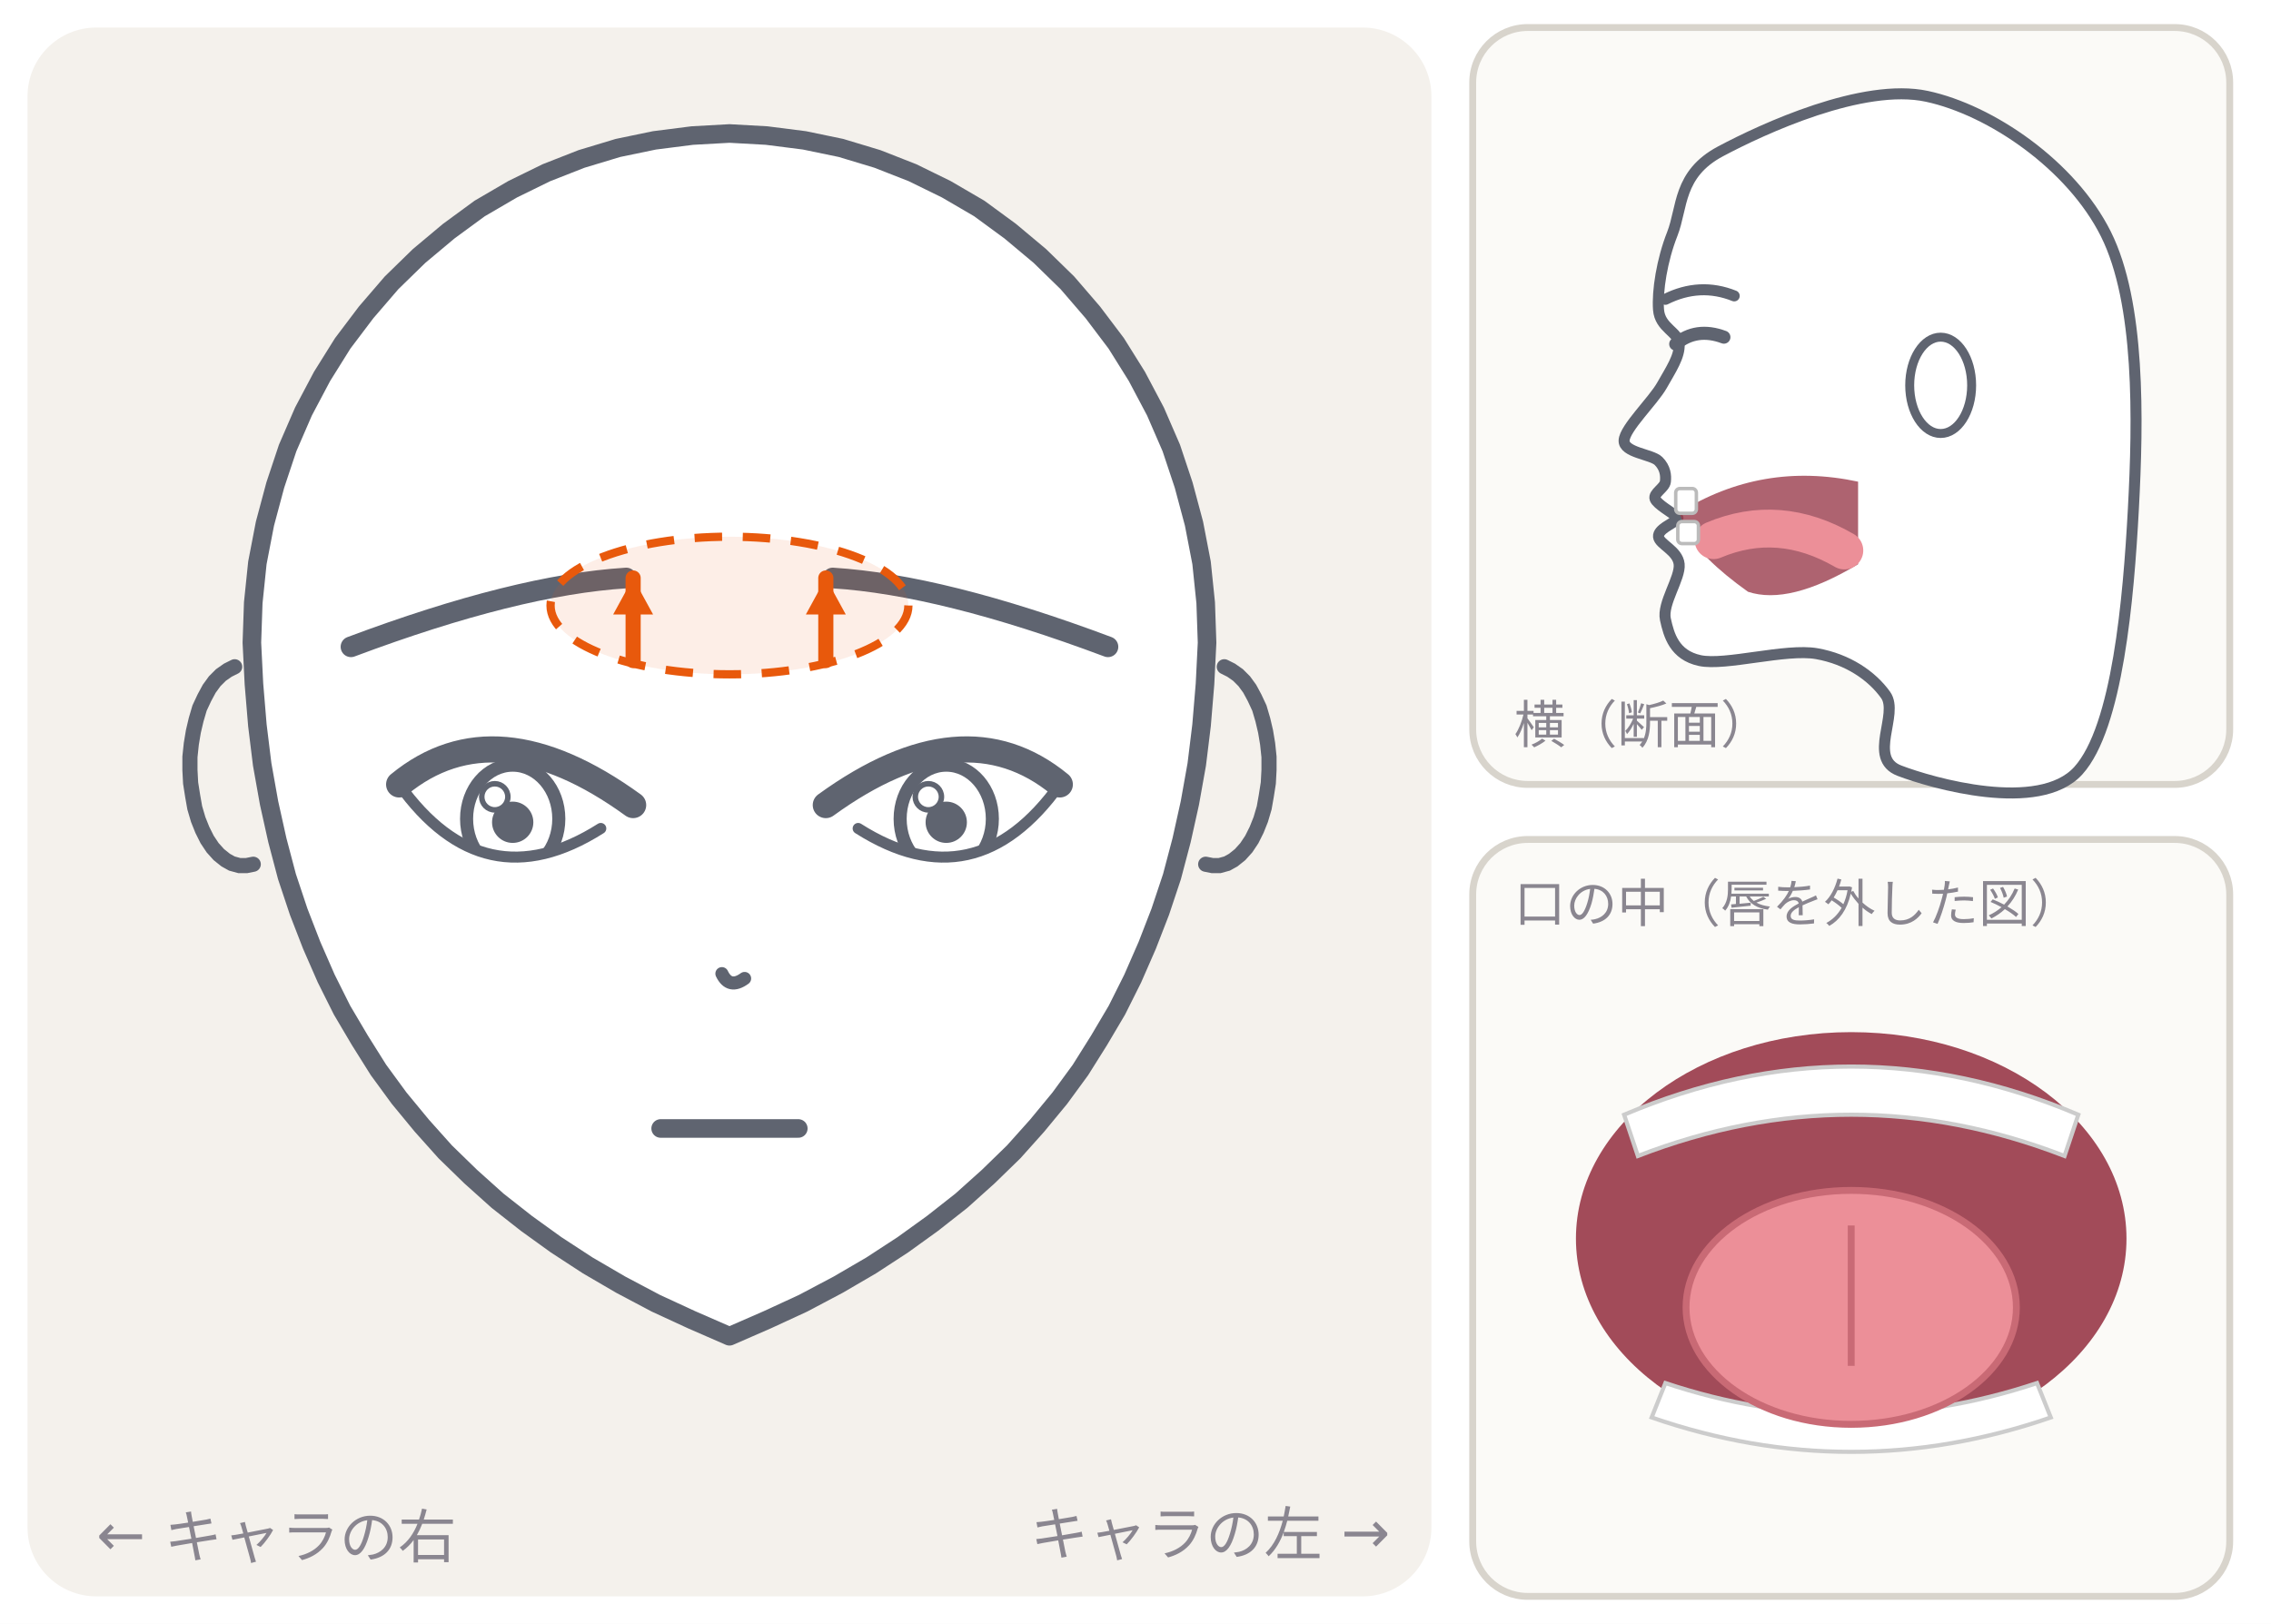
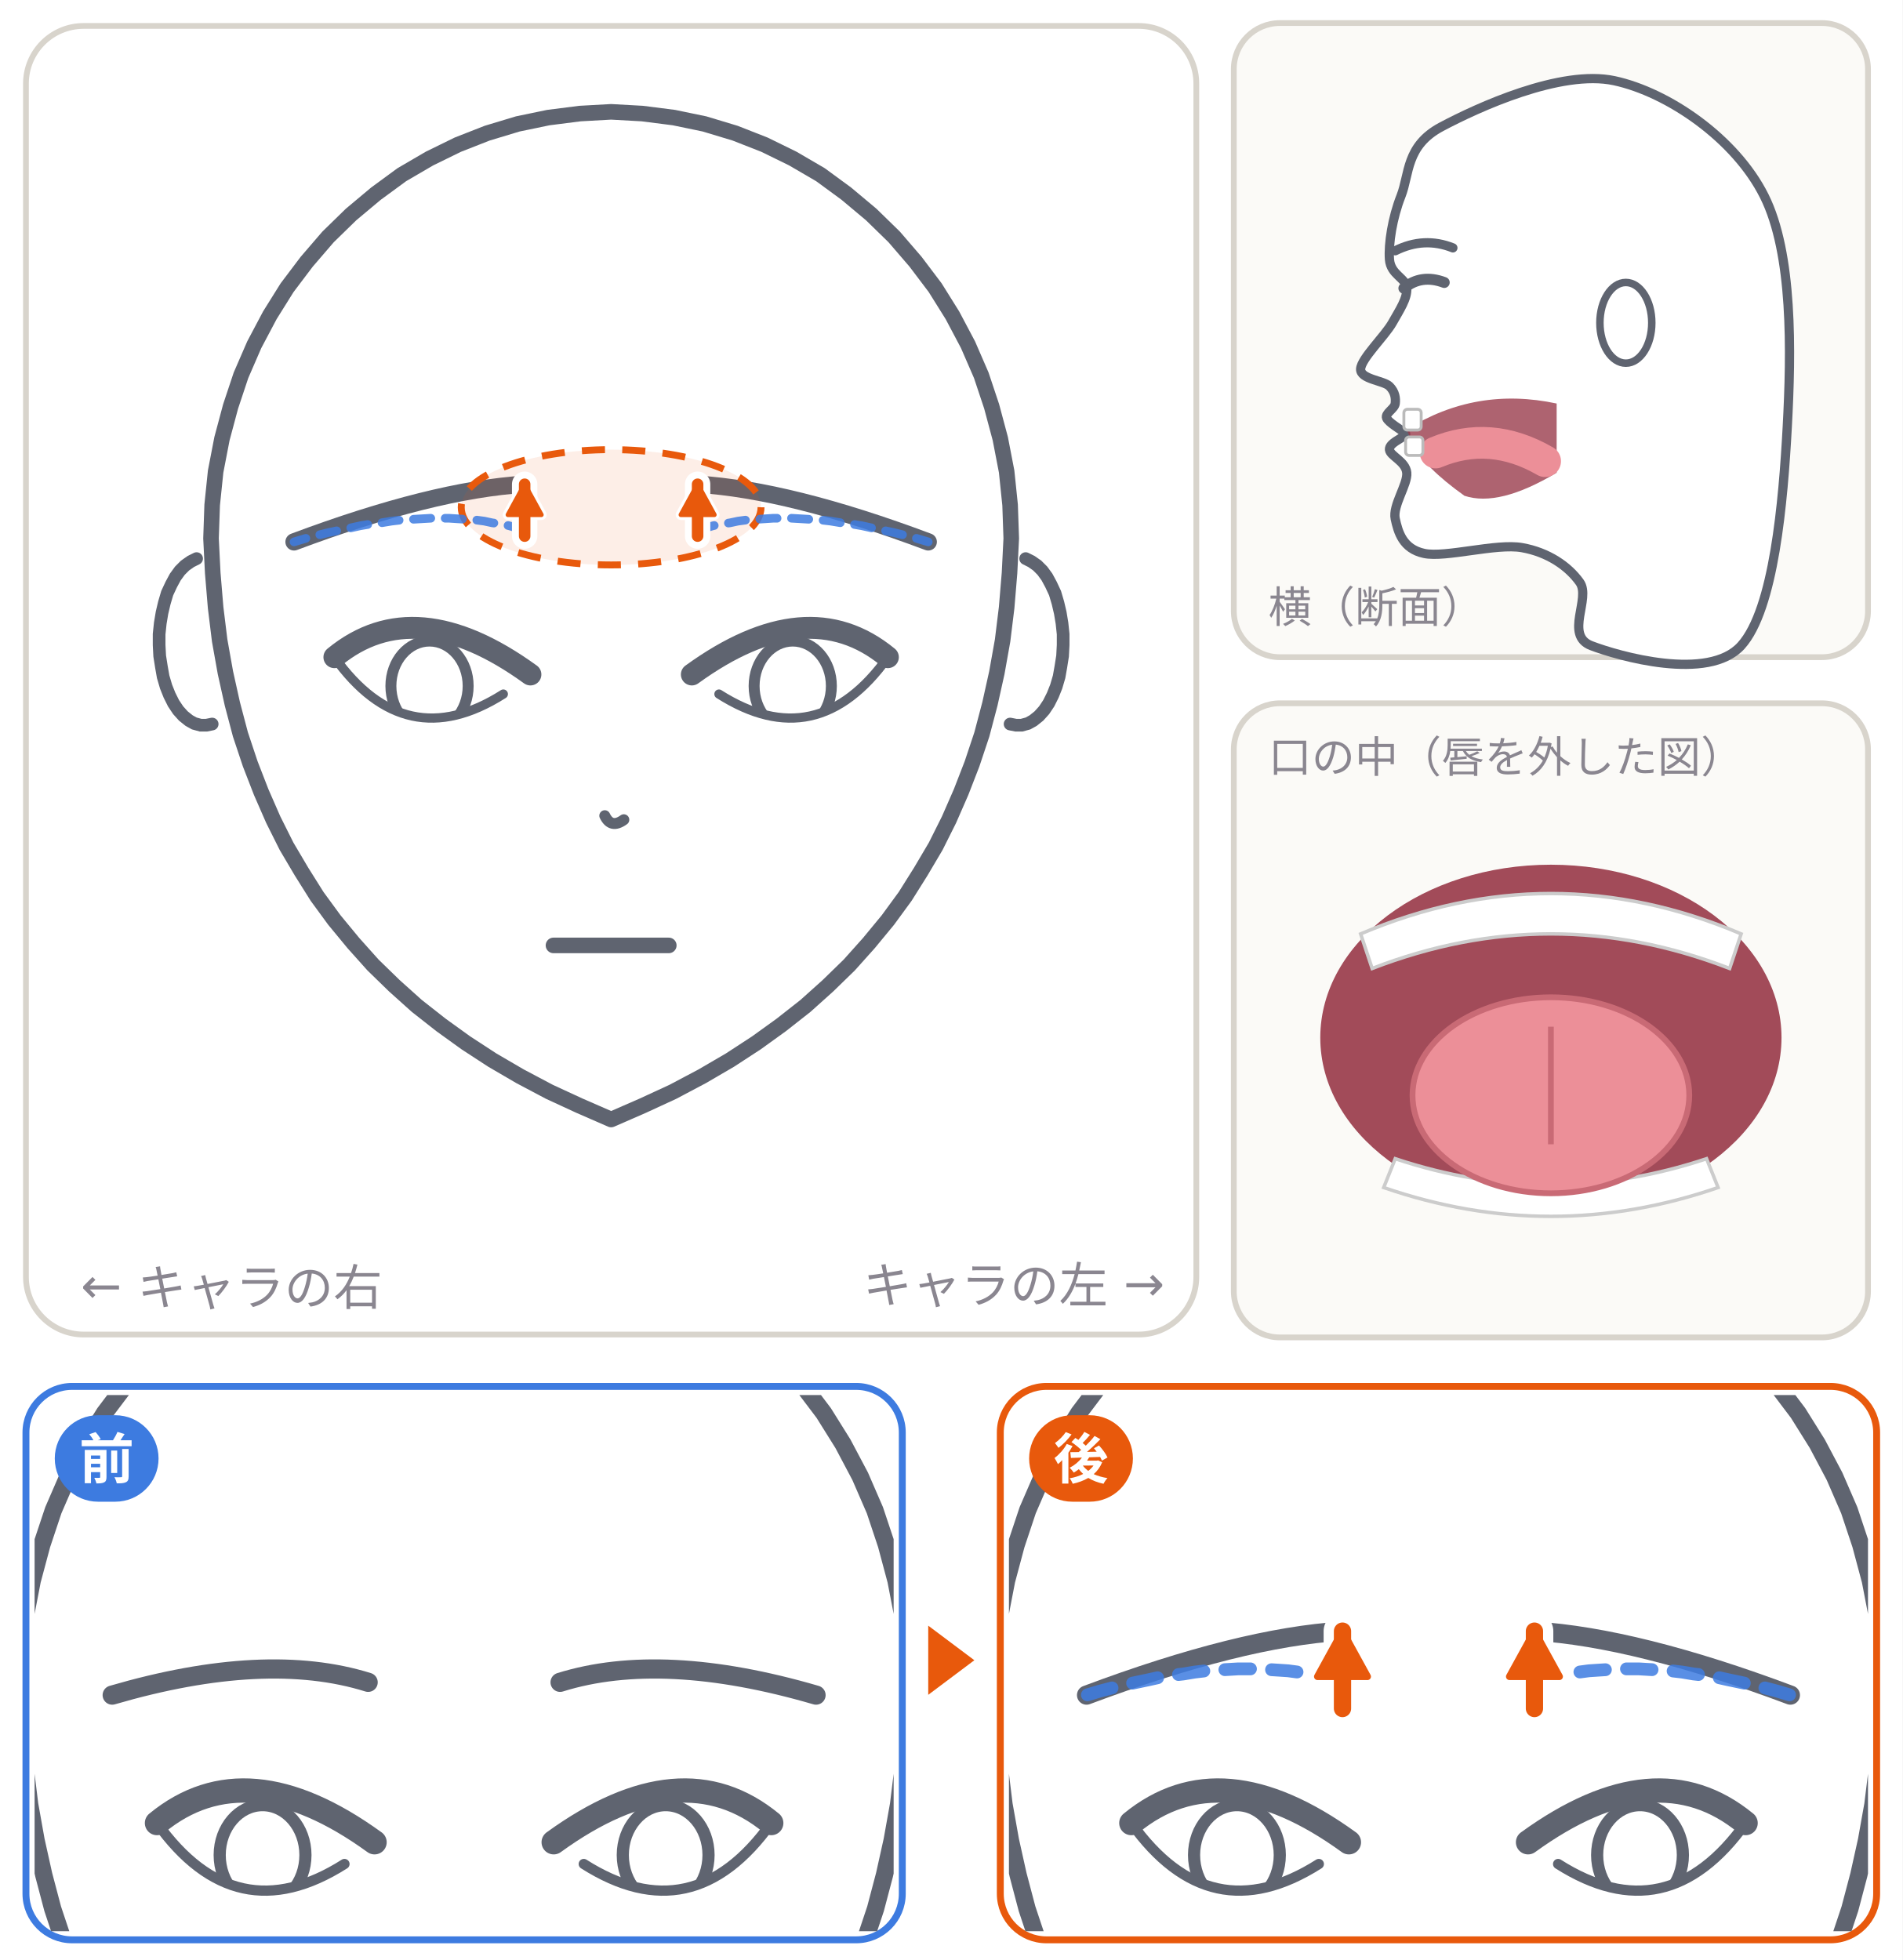
- <svg xmlns="http://www.w3.org/2000/svg" viewBox="0 0 330 236" width="330" height="236" font-family="system-ui, 'Segoe UI', 'Hiragino Sans', 'Noto Sans JP', sans-serif">
+ <svg xmlns="http://www.w3.org/2000/svg" viewBox="0 0 330 340" width="330" height="340" font-family="system-ui, 'Segoe UI', 'Hiragino Sans', 'Noto Sans JP', sans-serif">
  <defs>
    <linearGradient id="iris" x1="0" y1="0" x2="0" y2="1">
      <stop offset="0" stop-color="#3a2a4e" />
      <stop offset="0.55" stop-color="#8a6aa8" />
      <stop offset="1" stop-color="#c7a8e0" />
    </linearGradient>
  </defs>
-   <rect width="330" height="236" fill="#ffffff" />
-   <rect x="4" y="4" width="204" height="228" rx="10" fill="#f4f1ec" />
+   <rect width="330" height="340" fill="#ffffff" />
+   <rect x="4.5" y="4.5" width="203" height="227" rx="10" fill="#fff" stroke="#d8d4cc" />
  <g transform="translate(6,4)">
-     <path d="M171.9,92.9 L172.9,93.4 L173.9,94.1 L174.8,95 L175.6,96.1 L176.3,97.4 L177,98.9 L177.5,100.6 L177.9,102.3 L178.2,104.1 L178.4,106 L178.4,107.9 L178.3,109.8 L178,111.7 L177.7,113.4 L177.2,115.1 L176.6,116.6 L175.9,118 L175.1,119.2 L174.2,120.2 L173.2,121 L172.3,121.5 L171.2,121.8 L170.2,121.8 L169.2,121.6" fill="none" stroke="#5f6470" stroke-width="2.2" stroke-linecap="round" />
-     <path d="M28.1,92.9 L27.1,93.4 L26.1,94.1 L25.2,95 L24.4,96.1 L23.7,97.4 L23,98.9 L22.5,100.6 L22.1,102.3 L21.8,104.1 L21.6,106 L21.6,107.9 L21.7,109.8 L22,111.7 L22.3,113.4 L22.8,115.1 L23.4,116.6 L24.1,118 L24.9,119.2 L25.8,120.2 L26.8,121 L27.7,121.5 L28.8,121.8 L29.8,121.8 L30.8,121.6" fill="none" stroke="#5f6470" stroke-width="2.2" stroke-linecap="round" />
-     <path d="M30.6,89.4 L30.8,83.6 L31.4,77.8 L32.5,72.1 L34,66.5 L35.8,61.1 L38.1,55.8 L40.8,50.7 L43.8,45.9 L47.2,41.4 L50.9,37.1 L54.9,33.2 L59.2,29.6 L63.7,26.3 L68.5,23.5 L73.4,21.1 L78.5,19.1 L83.8,17.5 L89.1,16.4 L94.6,15.7 L100,15.4 L105.4,15.7 L110.9,16.4 L116.2,17.5 L121.5,19.1 L126.6,21.1 L131.5,23.5 L136.3,26.3 L140.8,29.6 L145.1,33.2 L149.1,37.1 L152.8,41.4 L156.2,45.9 L159.2,50.7 L161.9,55.8 L164.2,61.1 L166,66.5 L167.5,72.1 L168.6,77.8 L169.2,83.6 L169.4,89.4 L169.1,95.4 L168.6,101.4 L167.9,107.1 L166.9,112.7 L165.7,118.1 L164.3,123.4 L162.6,128.5 L160.7,133.4 L158.6,138.2 L156.3,142.8 L153.7,147.2 L151,151.5 L148,155.6 L144.7,159.6 L141.3,163.4 L137.6,167 L133.7,170.5 L129.5,173.8 L125.2,176.9 L120.6,179.9 L115.8,182.7 L110.7,185.4 L105.5,187.8 L100,190.2 L94.5,187.8 L89.3,185.4 L84.2,182.7 L79.4,179.9 L74.8,176.9 L70.5,173.8 L66.3,170.5 L62.4,167 L58.7,163.4 L55.3,159.6 L52,155.6 L49,151.5 L46.3,147.2 L43.7,142.8 L41.4,138.2 L39.3,133.4 L37.4,128.5 L35.7,123.4 L34.3,118.1 L33.1,112.7 L32.1,107.1 L31.4,101.4 L30.9,95.4 Z" fill="#ffffff" stroke="#5f6470" stroke-width="2.7" stroke-linejoin="round" />
-     <path d="M98.9,137.5 q1.1,2.3 3.3,0.7" fill="none" stroke="#5f6470" stroke-width="1.9" stroke-linecap="round" />
-     <path d="M110,160 L109.9,160 L109.7,160 L109.2,160 L108.7,160 L107.9,160 L107.1,160 L106.1,160 L105,160 L103.8,160 L102.6,160 L101.3,160 L100,160 L98.7,160 L97.4,160 L96.2,160 L95,160 L93.9,160 L92.9,160 L92.1,160 L91.3,160 L90.8,160 L90.3,160 L90.1,160 L90,160" fill="none" stroke="#5f6470" stroke-width="2.7" stroke-linecap="round" stroke-linejoin="round" />
-     <clipPath id="eyebrowInnerUpR">
-       <path d="M86,113 Q66,98.5 52,110 Q66,129.5 86,113 Z" />
-     </clipPath>
-     <path d="M86,113 Q66,98.5 52,110 Q66,129.5 86,113 Z" fill="#ffffff" />
-     <g clip-path="url(#eyebrowInnerUpR)">
-       <ellipse cx="68.5" cy="115" rx="6.7" ry="7.8" fill="#ffffff" stroke="#5f6470" stroke-width="1.9" />
-       <circle cx="68.5" cy="115.5" r="3" fill="#5f6470" />
-       <circle cx="65.9" cy="111.8" r="1.9" fill="#fff" stroke="#5f6470" stroke-width="0.8" />
+     <g>
+       <g transform="translate(0,0)">
+         <path d="M171.9,92.9 L172.9,93.4 L173.9,94.1 L174.8,95 L175.6,96.1 L176.3,97.4 L177,98.9 L177.5,100.6 L177.9,102.3 L178.2,104.1 L178.4,106 L178.4,107.9 L178.3,109.8 L178,111.7 L177.7,113.4 L177.2,115.1 L176.6,116.6 L175.9,118 L175.1,119.2 L174.2,120.2 L173.2,121 L172.3,121.5 L171.2,121.8 L170.2,121.8 L169.2,121.6" fill="none" stroke="#5f6470" stroke-width="2.2" stroke-linecap="round" />
+         <path d="M28.1,92.9 L27.1,93.4 L26.1,94.1 L25.2,95 L24.4,96.1 L23.7,97.4 L23,98.9 L22.5,100.6 L22.1,102.3 L21.8,104.1 L21.6,106 L21.6,107.9 L21.7,109.8 L22,111.7 L22.3,113.4 L22.8,115.1 L23.4,116.6 L24.1,118 L24.9,119.2 L25.8,120.2 L26.8,121 L27.7,121.5 L28.8,121.8 L29.8,121.8 L30.8,121.6" fill="none" stroke="#5f6470" stroke-width="2.2" stroke-linecap="round" />
+         <path d="M30.6,89.4 L30.8,83.6 L31.4,77.8 L32.5,72.1 L34,66.5 L35.8,61.1 L38.1,55.8 L40.8,50.7 L43.8,45.9 L47.2,41.4 L50.9,37.1 L54.9,33.2 L59.2,29.6 L63.7,26.3 L68.5,23.5 L73.4,21.1 L78.5,19.1 L83.8,17.5 L89.1,16.4 L94.6,15.7 L100,15.4 L105.4,15.7 L110.9,16.4 L116.2,17.5 L121.5,19.1 L126.6,21.1 L131.5,23.5 L136.3,26.3 L140.8,29.6 L145.1,33.2 L149.1,37.1 L152.8,41.4 L156.2,45.9 L159.2,50.7 L161.9,55.8 L164.2,61.1 L166,66.5 L167.5,72.1 L168.6,77.8 L169.2,83.6 L169.4,89.4 L169.1,95.4 L168.6,101.4 L167.9,107.1 L166.9,112.7 L165.7,118.1 L164.3,123.4 L162.6,128.5 L160.7,133.4 L158.6,138.2 L156.3,142.8 L153.7,147.2 L151,151.5 L148,155.6 L144.7,159.6 L141.3,163.4 L137.6,167 L133.7,170.5 L129.5,173.8 L125.2,176.9 L120.6,179.9 L115.8,182.7 L110.7,185.4 L105.5,187.8 L100,190.2 L94.5,187.8 L89.3,185.4 L84.2,182.7 L79.4,179.9 L74.8,176.9 L70.5,173.8 L66.3,170.5 L62.4,167 L58.7,163.4 L55.3,159.6 L52,155.6 L49,151.5 L46.3,147.2 L43.7,142.8 L41.4,138.2 L39.3,133.4 L37.4,128.5 L35.7,123.4 L34.3,118.1 L33.1,112.7 L32.1,107.1 L31.4,101.4 L30.9,95.4 Z" fill="#ffffff" stroke="#5f6470" stroke-width="2.7" stroke-linejoin="round" />
+         <path d="M98.9,137.5 q1.1,2.3 3.3,0.7" fill="none" stroke="#5f6470" stroke-width="1.9" stroke-linecap="round" />
+         <path d="M110,160 L109.9,160 L109.7,160 L109.2,160 L108.7,160 L107.9,160 L107.1,160 L106.1,160 L105,160 L103.8,160 L102.6,160 L101.3,160 L100,160 L98.7,160 L97.4,160 L96.2,160 L95,160 L93.9,160 L92.9,160 L92.1,160 L91.3,160 L90.8,160 L90.3,160 L90.1,160 L90,160" fill="none" stroke="#5f6470" stroke-width="2.7" stroke-linecap="round" stroke-linejoin="round" />
+         <clipPath id="eyebrowInnerUpR">
+           <path d="M86,113 Q66,98.5 52,110 Q66,129.5 86,113 Z" />
+         </clipPath>
+         <path d="M86,113 Q66,98.5 52,110 Q66,129.5 86,113 Z" fill="#ffffff" />
+         <g clip-path="url(#eyebrowInnerUpR)">
+           <ellipse cx="68.5" cy="115" rx="6.7" ry="7.8" fill="#ffffff" stroke="#5f6470" stroke-width="1.9" />
+         </g>
+         <path d="M81.3,116.4 Q64.3,127.2 52,110" fill="none" stroke="#5f6470" stroke-width="1.6" stroke-linecap="round" />
+         <path d="M86,113 Q66,98.5 52,110" fill="none" stroke="#5f6470" stroke-width="3.8" stroke-linecap="round" />
+         <clipPath id="eyebrowInnerUpL">
+           <path d="M114,113 Q134,98.5 148,110 Q134,129.5 114,113 Z" />
+         </clipPath>
+         <path d="M114,113 Q134,98.5 148,110 Q134,129.5 114,113 Z" fill="#ffffff" />
+         <g clip-path="url(#eyebrowInnerUpL)">
+           <ellipse cx="131.5" cy="115" rx="6.7" ry="7.8" fill="#ffffff" stroke="#5f6470" stroke-width="1.9" />
+         </g>
+         <path d="M118.7,116.4 Q135.7,127.2 148,110" fill="none" stroke="#5f6470" stroke-width="1.6" stroke-linecap="round" />
+         <path d="M114,113 Q134,98.5 148,110" fill="none" stroke="#5f6470" stroke-width="3.8" stroke-linecap="round" />
+         <path d="M85,80 Q69,81 45,90" fill="none" stroke="#5f6470" stroke-width="3" stroke-linecap="round" />
+         <path d="M115,80 Q131,81 155,90" fill="none" stroke="#5f6470" stroke-width="3" stroke-linecap="round" />
+         <ellipse cx="100" cy="84" rx="26" ry="10" fill="#e8590c" fill-opacity="0.10" stroke="#e8590c" stroke-width="1.2" stroke-dasharray="4 3" />
+       </g>
+       <path d="M115,88 L116.3,87.6 L117.7,87.2 L119.1,86.9 L120.6,86.7 L122,86.4 L123.5,86.2 L125,86.1 L126.6,86 L128.1,85.9 L129.7,85.9 L131.3,85.9 L133,86 L134.7,86.1 L136.4,86.2 L138.1,86.4 L139.9,86.7 L141.7,86.9 L143.5,87.2 L145.3,87.6 L147.2,88 L149.1,88.4 L151.1,88.9 L153,89.4 L155,90" fill="none" stroke="#3d7be0" stroke-width="1.5" stroke-dasharray="3 2.5" stroke-linecap="round" opacity="0.85" />
+       <path d="M85,88 L83.7,87.6 L82.3,87.2 L80.9,86.9 L79.4,86.7 L78,86.4 L76.5,86.2 L75,86.1 L73.4,86 L71.9,85.9 L70.3,85.9 L68.7,85.9 L67,86 L65.3,86.1 L63.6,86.2 L61.9,86.4 L60.1,86.7 L58.3,86.9 L56.5,87.2 L54.7,87.6 L52.8,88 L50.9,88.4 L48.9,88.9 L47,89.4 L45,90" fill="none" stroke="#3d7be0" stroke-width="1.5" stroke-dasharray="3 2.5" stroke-linecap="round" opacity="0.85" />
+       <line x1="115" y1="89" x2="115" y2="80" stroke="#ffffff" stroke-width="4.4" stroke-linecap="round" />
+       <polygon points="115,80 117.9,85.3 112.1,85.3" fill="#ffffff" stroke="#ffffff" stroke-width="1.8" stroke-linejoin="round" />
+       <line x1="115" y1="89" x2="115" y2="80" stroke="#e8590c" stroke-width="2" stroke-linecap="round" />
+       <polygon points="115,80 117.9,85.3 112.1,85.3" fill="#e8590c" stroke="#e8590c" stroke-width="0.8" stroke-linejoin="round" />
+       <line x1="85" y1="89" x2="85" y2="80" stroke="#ffffff" stroke-width="4.4" stroke-linecap="round" />
+       <polygon points="85,80 87.9,85.3 82.1,85.3" fill="#ffffff" stroke="#ffffff" stroke-width="1.8" stroke-linejoin="round" />
+       <line x1="85" y1="89" x2="85" y2="80" stroke="#e8590c" stroke-width="2" stroke-linecap="round" />
+       <polygon points="85,80 87.9,85.3 82.1,85.3" fill="#e8590c" stroke="#e8590c" stroke-width="0.8" stroke-linejoin="round" />
    </g>
-     <path d="M81.3,116.4 Q64.3,127.2 52,110" fill="none" stroke="#5f6470" stroke-width="1.6" stroke-linecap="round" />
-     <path d="M86,113 Q66,98.5 52,110" fill="none" stroke="#5f6470" stroke-width="3.8" stroke-linecap="round" />
-     <clipPath id="eyebrowInnerUpL">
-       <path d="M114,113 Q134,98.5 148,110 Q134,129.5 114,113 Z" />
-     </clipPath>
-     <path d="M114,113 Q134,98.5 148,110 Q134,129.5 114,113 Z" fill="#ffffff" />
-     <g clip-path="url(#eyebrowInnerUpL)">
-       <ellipse cx="131.5" cy="115" rx="6.7" ry="7.8" fill="#ffffff" stroke="#5f6470" stroke-width="1.9" />
-       <circle cx="131.5" cy="115.5" r="3" fill="#5f6470" />
-       <circle cx="128.9" cy="111.8" r="1.9" fill="#fff" stroke="#5f6470" stroke-width="0.8" />
-     </g>
-     <path d="M118.7,116.4 Q135.7,127.2 148,110" fill="none" stroke="#5f6470" stroke-width="1.6" stroke-linecap="round" />
-     <path d="M114,113 Q134,98.5 148,110" fill="none" stroke="#5f6470" stroke-width="3.8" stroke-linecap="round" />
-     <path d="M85,80 Q69,81 45,90" fill="none" stroke="#5f6470" stroke-width="3" stroke-linecap="round" />
-     <path d="M115,80 Q131,81 155,90" fill="none" stroke="#5f6470" stroke-width="3" stroke-linecap="round" />
-     <ellipse cx="100" cy="84" rx="26" ry="10" fill="#e8590c" fill-opacity="0.10" stroke="#e8590c" stroke-width="1.2" stroke-dasharray="4 3" />
-     <line x1="114" y1="92" x2="114" y2="80" stroke="#e8590c" stroke-width="2.2" stroke-linecap="round" />
-     <polygon points="114,80 116.9,85.3 111.1,85.3" fill="#e8590c" />
-     <line x1="86" y1="92" x2="86" y2="80" stroke="#e8590c" stroke-width="2.2" stroke-linecap="round" />
-     <polygon points="86,80 88.9,85.3 83.1,85.3" fill="#e8590c" />
  </g>
  <g transform="translate(214,4)">
    <rect x="0" y="0" width="110" height="110" rx="8" fill="#fbfaf7" stroke="#d8d4cc" />
    <path d="M36,18 C29.8,21.3 30.5,26.2 29,30 C27.5,33.8 26.8,38.3 27,41 C27.2,43.7 29.9,44.2 30,46 C30.1,47.8 28.8,49.7 27.5,52 C26.2,54.3 22.1,58.2 22,60 C21.9,61.8 26,62 27,63 C28,64 28.1,65.1 28,66 C27.9,66.9 26.2,67.7 26.5,68.5 C26.8,69.3 29,70.5 29.5,71 C30,71.5 29.9,71.1 29.5,71.6 C29.1,72.1 26.9,72.9 27,74 C27.1,75.1 29.8,76 30,78 C30.2,80 27.5,83.7 28,86 C28.5,88.3 29.3,91.2 33,92 C36.7,92.8 45.5,90.2 50,91 C54.5,91.8 58,94.2 60,97 C62,99.8 57.3,106.2 62,108 C66.7,109.8 82.3,114.3 88,108 C93.7,101.7 95.3,83 96,70 C96.7,57 97,40 92,30 C87,20 75.3,12 66,10 C56.7,8 42.2,14.7 36,18 Z" fill="#ffffff" stroke="#5f6470" stroke-width="1.6" />
    <path d="M30,70.5 Q42,63 56,66 L56,78 Q46,84 40,82 Q33,77 31,73 Z" fill="#9a3c4c" opacity="0.8" />
    <path d="M54,76 Q44.5,70.5 35,74.5" fill="none" stroke="#ec8f98" stroke-width="5.5" stroke-linecap="round" />
    <rect x="29.5" y="67" width="3" height="3.6" rx="0.6" fill="#fff" stroke="#bbb" stroke-width="0.5" />
    <rect x="29.8" y="71.8" width="3" height="3.2" rx="0.6" fill="#fff" stroke="#bbb" stroke-width="0.5" />
    <path d="M29.5,46 q3,-2.5 7,-1" fill="none" stroke="#5f6470" stroke-width="1.9" stroke-linecap="round" />
    <path d="M28,39.5 q5,-2.5 10,-0.5" fill="none" stroke="#5f6470" stroke-width="1.6" stroke-linecap="round" />
    <ellipse cx="68" cy="52" rx="4.5" ry="7" fill="#ffffff" stroke="#5f6470" stroke-width="1.3" />
    <text x="6" y="104" font-size="7.5" fill="#8a8690">横（断面）</text>
  </g>
  <g transform="translate(214,122)">
    <rect x="0" y="0" width="110" height="110" rx="8" fill="#fbfaf7" stroke="#d8d4cc" />
    <ellipse cx="55.0" cy="58" rx="40" ry="30" fill="#9a3c4c" opacity="0.92" />
    <path d="M22,40 Q55,26 88,40 L86,46 Q55,34 24,46 Z" fill="#ffffff" stroke="#ccc" stroke-width="0.6" />
    <path d="M26,84 Q55,94 84,84 L82,79 Q55,88 28,79 Z" fill="#ffffff" stroke="#ccc" stroke-width="0.6" />
    <g transform="rotate(0 55 68)">
      <ellipse cx="55" cy="68" rx="24" ry="17" fill="#ec8f98" stroke="#c96a75" stroke-width="1" />
      <line x1="55" y1="56.1" x2="55" y2="76.5" stroke="#c96a75" stroke-width="1" />
    </g>
    <text x="6" y="12" font-size="7.5" fill="#8a8690">口の中（唇を外した図）</text>
  </g>
  <text x="14" y="226" font-size="8.5" fill="#8a8690">← キャラの右</text>
  <text x="202" y="226" text-anchor="end" font-size="8.5" fill="#8a8690">キャラの左 →</text>
+   <rect x="4.5" y="240.5" width="152" height="96" rx="8" fill="#fff" stroke="#3d7be0" stroke-width="1.2" />
+   <svg x="6.0" y="242.0" width="149" height="93" viewBox="33 43.1 134 83.8" preserveAspectRatio="xMidYMid meet">
+     <g>
+       <g transform="translate(0,0)">
+         <path d="M171.9,92.9 L172.9,93.4 L173.9,94.1 L174.8,95 L175.6,96.1 L176.3,97.4 L177,98.9 L177.5,100.6 L177.9,102.3 L178.2,104.1 L178.4,106 L178.4,107.9 L178.3,109.8 L178,111.7 L177.7,113.4 L177.2,115.1 L176.6,116.6 L175.9,118 L175.1,119.2 L174.2,120.2 L173.2,121 L172.3,121.5 L171.2,121.8 L170.2,121.8 L169.2,121.6" fill="none" stroke="#5f6470" stroke-width="2.2" stroke-linecap="round" />
+         <path d="M28.1,92.9 L27.1,93.4 L26.1,94.1 L25.2,95 L24.4,96.1 L23.7,97.4 L23,98.9 L22.5,100.6 L22.1,102.3 L21.8,104.1 L21.6,106 L21.6,107.9 L21.7,109.8 L22,111.7 L22.3,113.4 L22.8,115.1 L23.4,116.6 L24.1,118 L24.9,119.2 L25.8,120.2 L26.8,121 L27.7,121.5 L28.8,121.8 L29.8,121.8 L30.8,121.6" fill="none" stroke="#5f6470" stroke-width="2.2" stroke-linecap="round" />
+         <path d="M30.6,89.4 L30.8,83.6 L31.4,77.8 L32.5,72.1 L34,66.5 L35.8,61.1 L38.1,55.8 L40.8,50.7 L43.8,45.9 L47.2,41.4 L50.9,37.1 L54.9,33.2 L59.2,29.6 L63.7,26.3 L68.5,23.5 L73.4,21.1 L78.5,19.1 L83.8,17.5 L89.1,16.4 L94.6,15.7 L100,15.4 L105.4,15.7 L110.9,16.4 L116.2,17.5 L121.5,19.1 L126.6,21.1 L131.5,23.5 L136.3,26.3 L140.8,29.6 L145.1,33.2 L149.1,37.1 L152.8,41.4 L156.2,45.9 L159.2,50.7 L161.9,55.8 L164.2,61.1 L166,66.5 L167.5,72.1 L168.6,77.8 L169.2,83.6 L169.4,89.4 L169.1,95.4 L168.6,101.4 L167.9,107.1 L166.9,112.7 L165.7,118.1 L164.3,123.4 L162.6,128.5 L160.7,133.4 L158.6,138.2 L156.3,142.8 L153.7,147.2 L151,151.5 L148,155.6 L144.7,159.6 L141.3,163.4 L137.6,167 L133.7,170.5 L129.5,173.8 L125.2,176.9 L120.6,179.9 L115.8,182.7 L110.7,185.4 L105.5,187.8 L100,190.2 L94.5,187.8 L89.3,185.4 L84.2,182.7 L79.4,179.9 L74.8,176.9 L70.5,173.8 L66.3,170.5 L62.4,167 L58.7,163.4 L55.3,159.6 L52,155.6 L49,151.5 L46.3,147.2 L43.7,142.8 L41.4,138.2 L39.3,133.4 L37.4,128.5 L35.7,123.4 L34.3,118.1 L33.1,112.7 L32.1,107.1 L31.4,101.4 L30.9,95.4 Z" fill="#ffffff" stroke="#5f6470" stroke-width="2.7" stroke-linejoin="round" />
+         <path d="M98.9,137.5 q1.1,2.3 3.3,0.7" fill="none" stroke="#5f6470" stroke-width="1.9" stroke-linecap="round" />
+         <path d="M110,160 L109.9,160 L109.7,160 L109.2,160 L108.7,160 L107.9,160 L107.1,160 L106.1,160 L105,160 L103.8,160 L102.6,160 L101.3,160 L100,160 L98.7,160 L97.4,160 L96.2,160 L95,160 L93.9,160 L92.9,160 L92.1,160 L91.3,160 L90.8,160 L90.3,160 L90.1,160 L90,160" fill="none" stroke="#5f6470" stroke-width="2.7" stroke-linecap="round" stroke-linejoin="round" />
+         <clipPath id="eyebrowInnerUpbR">
+           <path d="M86,113 Q66,98.5 52,110 Q66,129.5 86,113 Z" />
+         </clipPath>
+         <path d="M86,113 Q66,98.5 52,110 Q66,129.5 86,113 Z" fill="#ffffff" />
+         <g clip-path="url(#eyebrowInnerUpbR)">
+           <ellipse cx="68.5" cy="115" rx="6.7" ry="7.8" fill="#ffffff" stroke="#5f6470" stroke-width="1.9" />
+         </g>
+         <path d="M81.3,116.4 Q64.3,127.2 52,110" fill="none" stroke="#5f6470" stroke-width="1.6" stroke-linecap="round" />
+         <path d="M86,113 Q66,98.5 52,110" fill="none" stroke="#5f6470" stroke-width="3.8" stroke-linecap="round" />
+         <clipPath id="eyebrowInnerUpbL">
+           <path d="M114,113 Q134,98.5 148,110 Q134,129.5 114,113 Z" />
+         </clipPath>
+         <path d="M114,113 Q134,98.5 148,110 Q134,129.5 114,113 Z" fill="#ffffff" />
+         <g clip-path="url(#eyebrowInnerUpbL)">
+           <ellipse cx="131.5" cy="115" rx="6.7" ry="7.8" fill="#ffffff" stroke="#5f6470" stroke-width="1.9" />
+         </g>
+         <path d="M118.7,116.4 Q135.7,127.2 148,110" fill="none" stroke="#5f6470" stroke-width="1.6" stroke-linecap="round" />
+         <path d="M114,113 Q134,98.5 148,110" fill="none" stroke="#5f6470" stroke-width="3.8" stroke-linecap="round" />
+         <path d="M85,88 Q69,83 45,90" fill="none" stroke="#5f6470" stroke-width="3" stroke-linecap="round" />
+         <path d="M115,88 Q131,83 155,90" fill="none" stroke="#5f6470" stroke-width="3" stroke-linecap="round" />
+       </g>
+     </g>
+   </svg>
+   <rect x="9.5" y="245.5" width="18" height="15" rx="7.5" fill="#3d7be0" />
+   <text x="18.5" y="256.5" text-anchor="middle" font-size="9.5" font-weight="bold" fill="#fff">前</text>
+   <rect x="173.5" y="240.5" width="152" height="96" rx="8" fill="#fff" stroke="#e8590c" stroke-width="1.2" />
+   <svg x="175.0" y="242.0" width="149" height="93" viewBox="33 43.1 134 83.8" preserveAspectRatio="xMidYMid meet">
+     <g>
+       <g transform="translate(0,0)">
+         <path d="M171.9,92.9 L172.9,93.4 L173.9,94.1 L174.8,95 L175.6,96.1 L176.3,97.4 L177,98.9 L177.5,100.6 L177.9,102.3 L178.2,104.1 L178.4,106 L178.4,107.9 L178.3,109.8 L178,111.7 L177.7,113.4 L177.2,115.1 L176.6,116.6 L175.9,118 L175.1,119.2 L174.2,120.2 L173.2,121 L172.3,121.5 L171.2,121.8 L170.2,121.8 L169.2,121.6" fill="none" stroke="#5f6470" stroke-width="2.2" stroke-linecap="round" />
+         <path d="M28.1,92.9 L27.1,93.4 L26.1,94.1 L25.2,95 L24.4,96.1 L23.7,97.4 L23,98.9 L22.5,100.6 L22.1,102.3 L21.8,104.1 L21.6,106 L21.6,107.9 L21.7,109.8 L22,111.7 L22.3,113.4 L22.8,115.1 L23.4,116.6 L24.1,118 L24.9,119.2 L25.8,120.2 L26.8,121 L27.7,121.5 L28.8,121.8 L29.8,121.8 L30.8,121.6" fill="none" stroke="#5f6470" stroke-width="2.2" stroke-linecap="round" />
+         <path d="M30.6,89.4 L30.8,83.6 L31.4,77.8 L32.5,72.1 L34,66.5 L35.8,61.1 L38.1,55.8 L40.8,50.7 L43.8,45.9 L47.2,41.4 L50.9,37.1 L54.9,33.2 L59.2,29.6 L63.7,26.3 L68.5,23.5 L73.4,21.1 L78.5,19.1 L83.8,17.5 L89.1,16.4 L94.6,15.7 L100,15.4 L105.4,15.7 L110.9,16.4 L116.2,17.5 L121.5,19.1 L126.6,21.1 L131.5,23.5 L136.3,26.3 L140.8,29.6 L145.1,33.2 L149.1,37.1 L152.8,41.4 L156.2,45.9 L159.2,50.7 L161.9,55.8 L164.2,61.1 L166,66.5 L167.5,72.1 L168.6,77.8 L169.2,83.6 L169.4,89.4 L169.1,95.4 L168.6,101.4 L167.9,107.1 L166.9,112.7 L165.7,118.1 L164.3,123.4 L162.6,128.5 L160.7,133.4 L158.6,138.2 L156.3,142.8 L153.7,147.2 L151,151.5 L148,155.6 L144.7,159.6 L141.3,163.4 L137.6,167 L133.7,170.5 L129.5,173.8 L125.2,176.9 L120.6,179.9 L115.8,182.7 L110.7,185.4 L105.5,187.8 L100,190.2 L94.5,187.8 L89.3,185.4 L84.2,182.7 L79.4,179.9 L74.8,176.9 L70.5,173.8 L66.3,170.5 L62.4,167 L58.7,163.4 L55.3,159.6 L52,155.6 L49,151.5 L46.3,147.2 L43.7,142.8 L41.4,138.2 L39.3,133.4 L37.4,128.5 L35.7,123.4 L34.3,118.1 L33.1,112.7 L32.1,107.1 L31.4,101.4 L30.9,95.4 Z" fill="#ffffff" stroke="#5f6470" stroke-width="2.7" stroke-linejoin="round" />
+         <path d="M98.9,137.5 q1.1,2.3 3.3,0.7" fill="none" stroke="#5f6470" stroke-width="1.9" stroke-linecap="round" />
+         <path d="M110,160 L109.9,160 L109.7,160 L109.2,160 L108.7,160 L107.9,160 L107.1,160 L106.1,160 L105,160 L103.8,160 L102.6,160 L101.3,160 L100,160 L98.7,160 L97.4,160 L96.2,160 L95,160 L93.9,160 L92.9,160 L92.1,160 L91.3,160 L90.8,160 L90.3,160 L90.1,160 L90,160" fill="none" stroke="#5f6470" stroke-width="2.7" stroke-linecap="round" stroke-linejoin="round" />
+         <clipPath id="eyebrowInnerUpaR">
+           <path d="M86,113 Q66,98.5 52,110 Q66,129.5 86,113 Z" />
+         </clipPath>
+         <path d="M86,113 Q66,98.5 52,110 Q66,129.5 86,113 Z" fill="#ffffff" />
+         <g clip-path="url(#eyebrowInnerUpaR)">
+           <ellipse cx="68.5" cy="115" rx="6.7" ry="7.8" fill="#ffffff" stroke="#5f6470" stroke-width="1.9" />
+         </g>
+         <path d="M81.3,116.4 Q64.3,127.2 52,110" fill="none" stroke="#5f6470" stroke-width="1.6" stroke-linecap="round" />
+         <path d="M86,113 Q66,98.5 52,110" fill="none" stroke="#5f6470" stroke-width="3.8" stroke-linecap="round" />
+         <clipPath id="eyebrowInnerUpaL">
+           <path d="M114,113 Q134,98.5 148,110 Q134,129.5 114,113 Z" />
+         </clipPath>
+         <path d="M114,113 Q134,98.5 148,110 Q134,129.5 114,113 Z" fill="#ffffff" />
+         <g clip-path="url(#eyebrowInnerUpaL)">
+           <ellipse cx="131.5" cy="115" rx="6.7" ry="7.8" fill="#ffffff" stroke="#5f6470" stroke-width="1.9" />
+         </g>
+         <path d="M118.7,116.4 Q135.7,127.2 148,110" fill="none" stroke="#5f6470" stroke-width="1.6" stroke-linecap="round" />
+         <path d="M114,113 Q134,98.5 148,110" fill="none" stroke="#5f6470" stroke-width="3.8" stroke-linecap="round" />
+         <path d="M85,80 Q69,81 45,90" fill="none" stroke="#5f6470" stroke-width="3" stroke-linecap="round" />
+         <path d="M115,80 Q131,81 155,90" fill="none" stroke="#5f6470" stroke-width="3" stroke-linecap="round" />
+       </g>
+       <path d="M115,88 L116.3,87.6 L117.7,87.2 L119.1,86.9 L120.6,86.7 L122,86.4 L123.5,86.2 L125,86.1 L126.6,86 L128.1,85.9 L129.7,85.9 L131.3,85.9 L133,86 L134.7,86.1 L136.4,86.2 L138.1,86.4 L139.9,86.7 L141.7,86.9 L143.5,87.2 L145.3,87.6 L147.2,88 L149.1,88.4 L151.1,88.9 L153,89.4 L155,90" fill="none" stroke="#3d7be0" stroke-width="2" stroke-dasharray="4 3.3" stroke-linecap="round" opacity="0.85" />
+       <path d="M85,88 L83.7,87.6 L82.3,87.2 L80.9,86.9 L79.4,86.7 L78,86.4 L76.5,86.2 L75,86.1 L73.4,86 L71.9,85.9 L70.3,85.9 L68.7,85.9 L67,86 L65.3,86.1 L63.6,86.2 L61.9,86.4 L60.1,86.7 L58.3,86.9 L56.5,87.2 L54.7,87.6 L52.8,88 L50.9,88.4 L48.9,88.9 L47,89.4 L45,90" fill="none" stroke="#3d7be0" stroke-width="2" stroke-dasharray="4 3.3" stroke-linecap="round" opacity="0.85" />
+       <line x1="115" y1="92.1" x2="115" y2="80" stroke="#ffffff" stroke-width="5.9" stroke-linecap="round" />
+       <polygon points="115,80 118.9,87.1 111.1,87.1" fill="#ffffff" stroke="#ffffff" stroke-width="2.4" stroke-linejoin="round" />
+       <line x1="115" y1="92.1" x2="115" y2="80" stroke="#e8590c" stroke-width="2.7" stroke-linecap="round" />
+       <polygon points="115,80 118.9,87.1 111.1,87.1" fill="#e8590c" stroke="#e8590c" stroke-width="1.1" stroke-linejoin="round" />
+       <line x1="85" y1="92.1" x2="85" y2="80" stroke="#ffffff" stroke-width="5.9" stroke-linecap="round" />
+       <polygon points="85,80 88.9,87.1 81.1,87.1" fill="#ffffff" stroke="#ffffff" stroke-width="2.4" stroke-linejoin="round" />
+       <line x1="85" y1="92.1" x2="85" y2="80" stroke="#e8590c" stroke-width="2.7" stroke-linecap="round" />
+       <polygon points="85,80 88.9,87.1 81.1,87.1" fill="#e8590c" stroke="#e8590c" stroke-width="1.1" stroke-linejoin="round" />
+     </g>
+   </svg>
+   <rect x="178.5" y="245.5" width="18" height="15" rx="7.5" fill="#e8590c" />
+   <text x="187.5" y="256.5" text-anchor="middle" font-size="9.5" font-weight="bold" fill="#fff">後</text>
+   <polygon points="161,282 169,288 161,294" fill="#e8590c" />
</svg>
